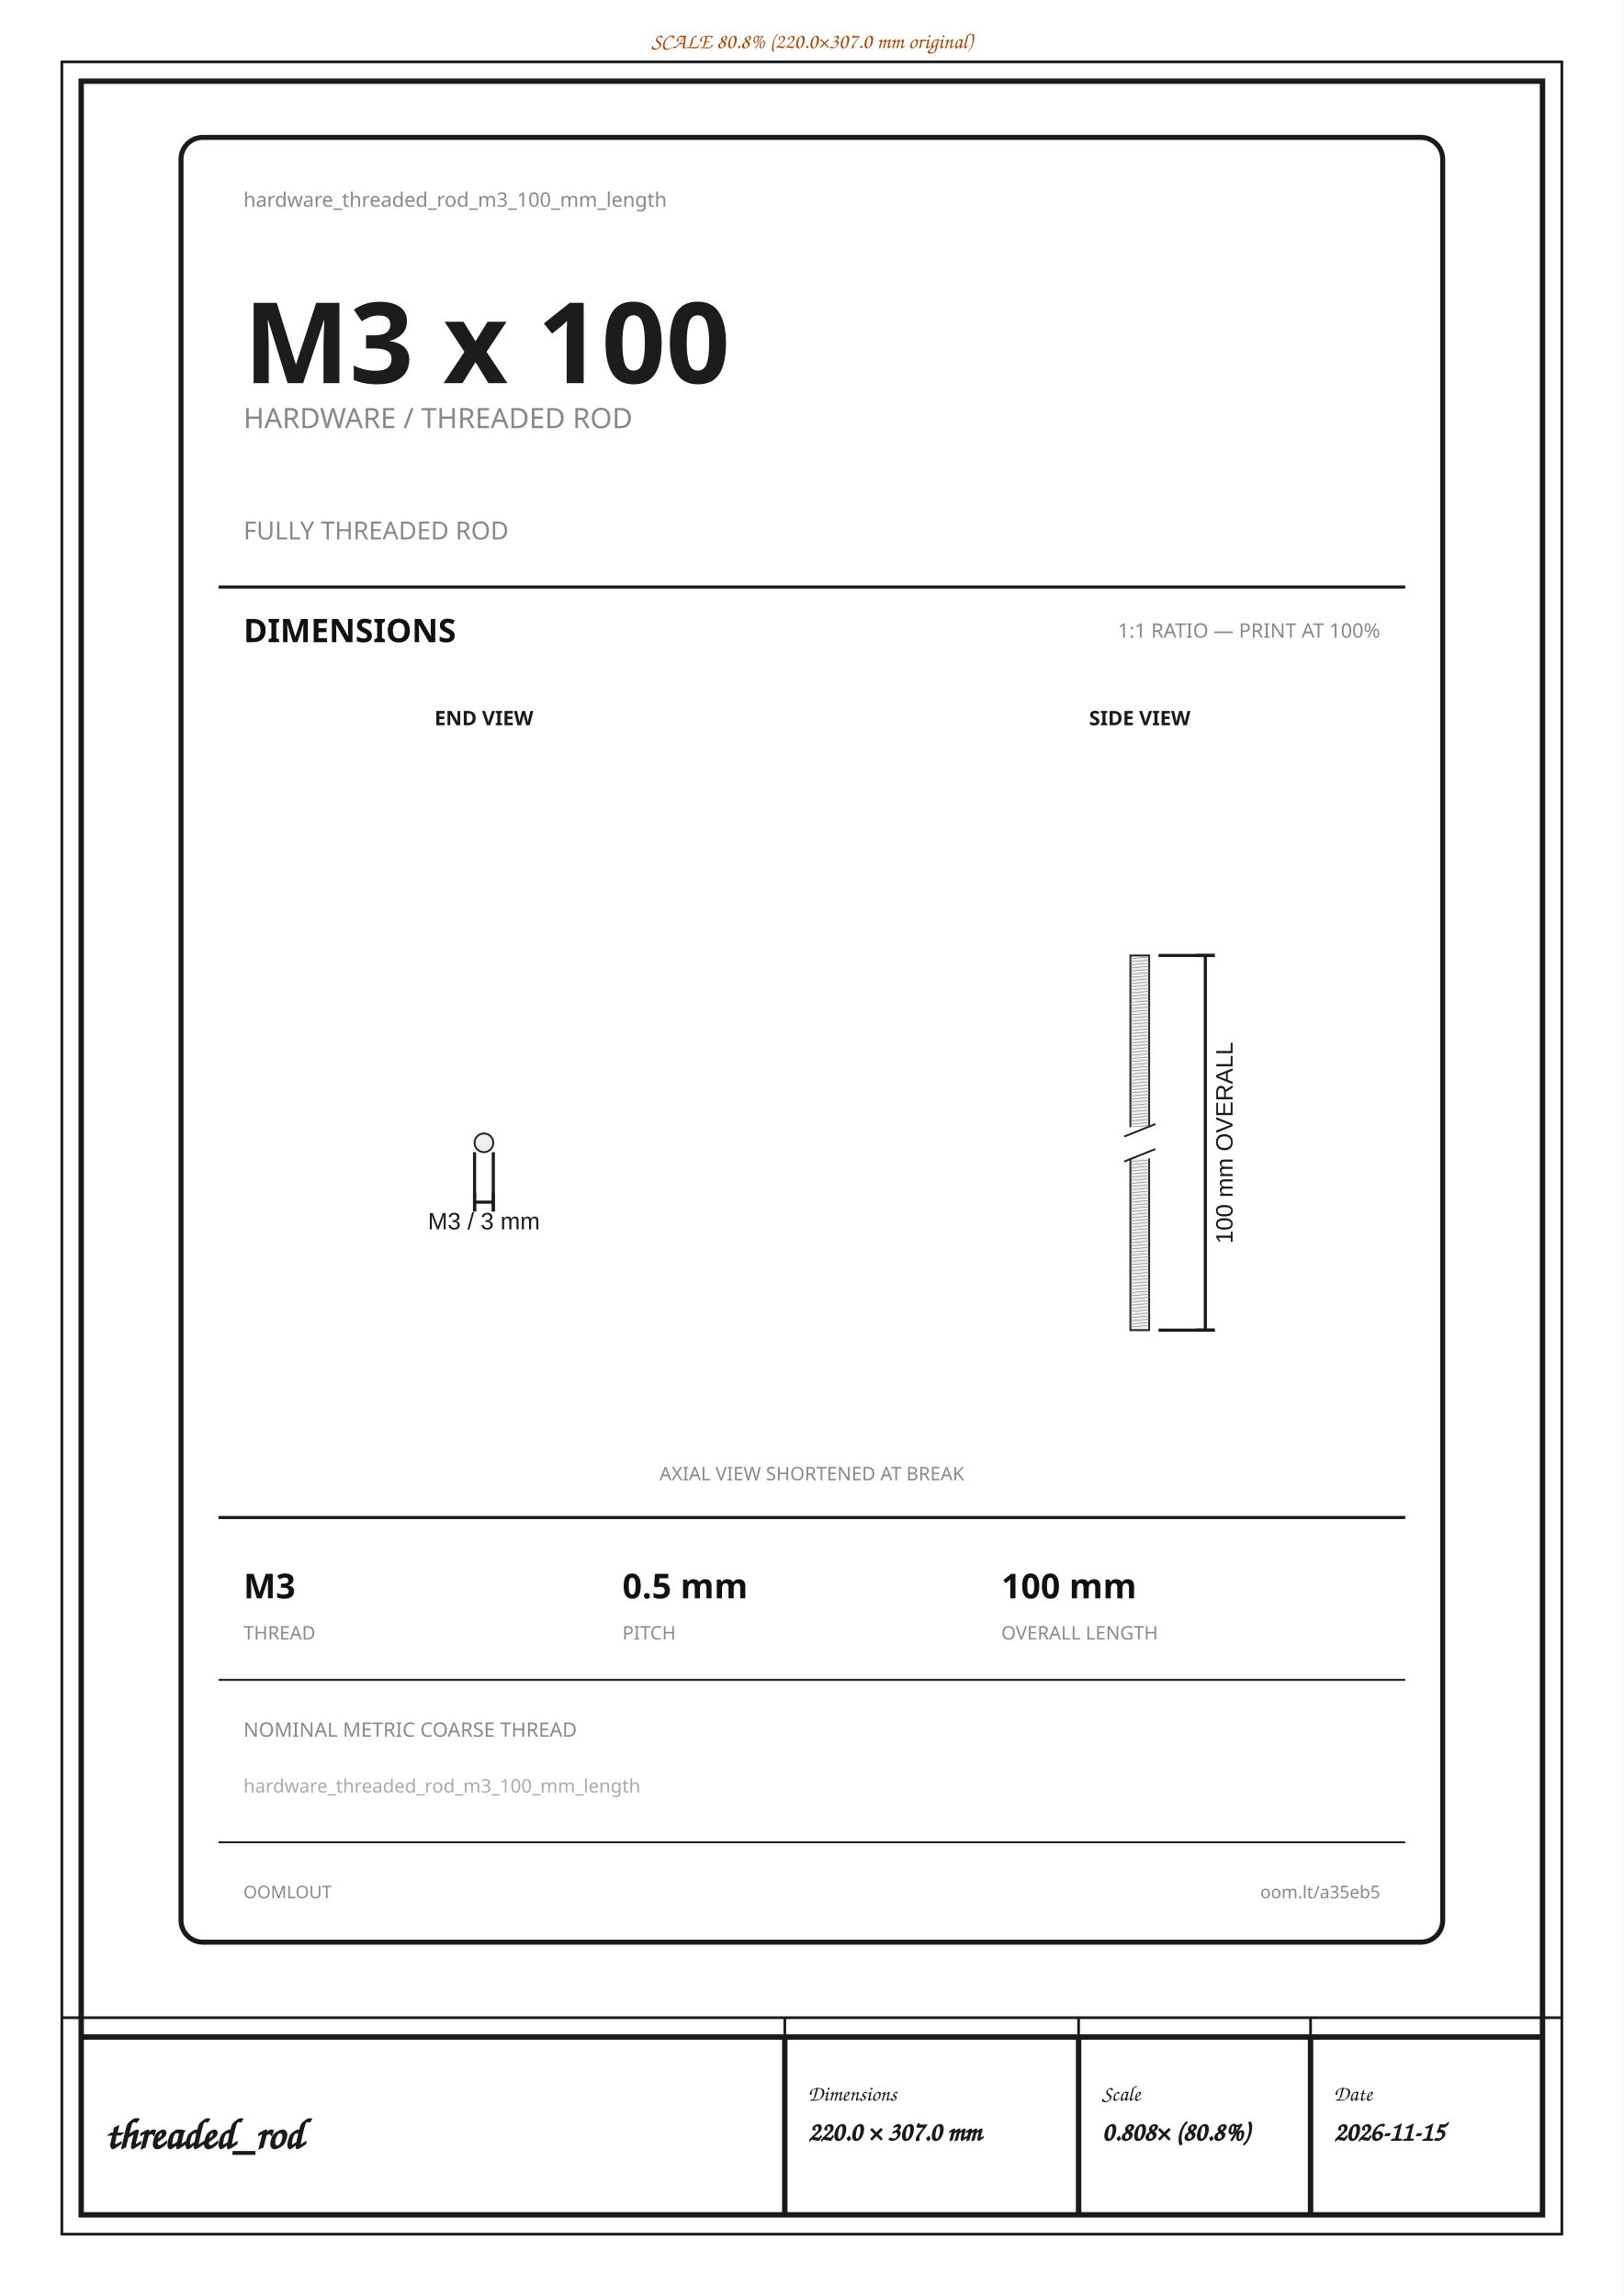
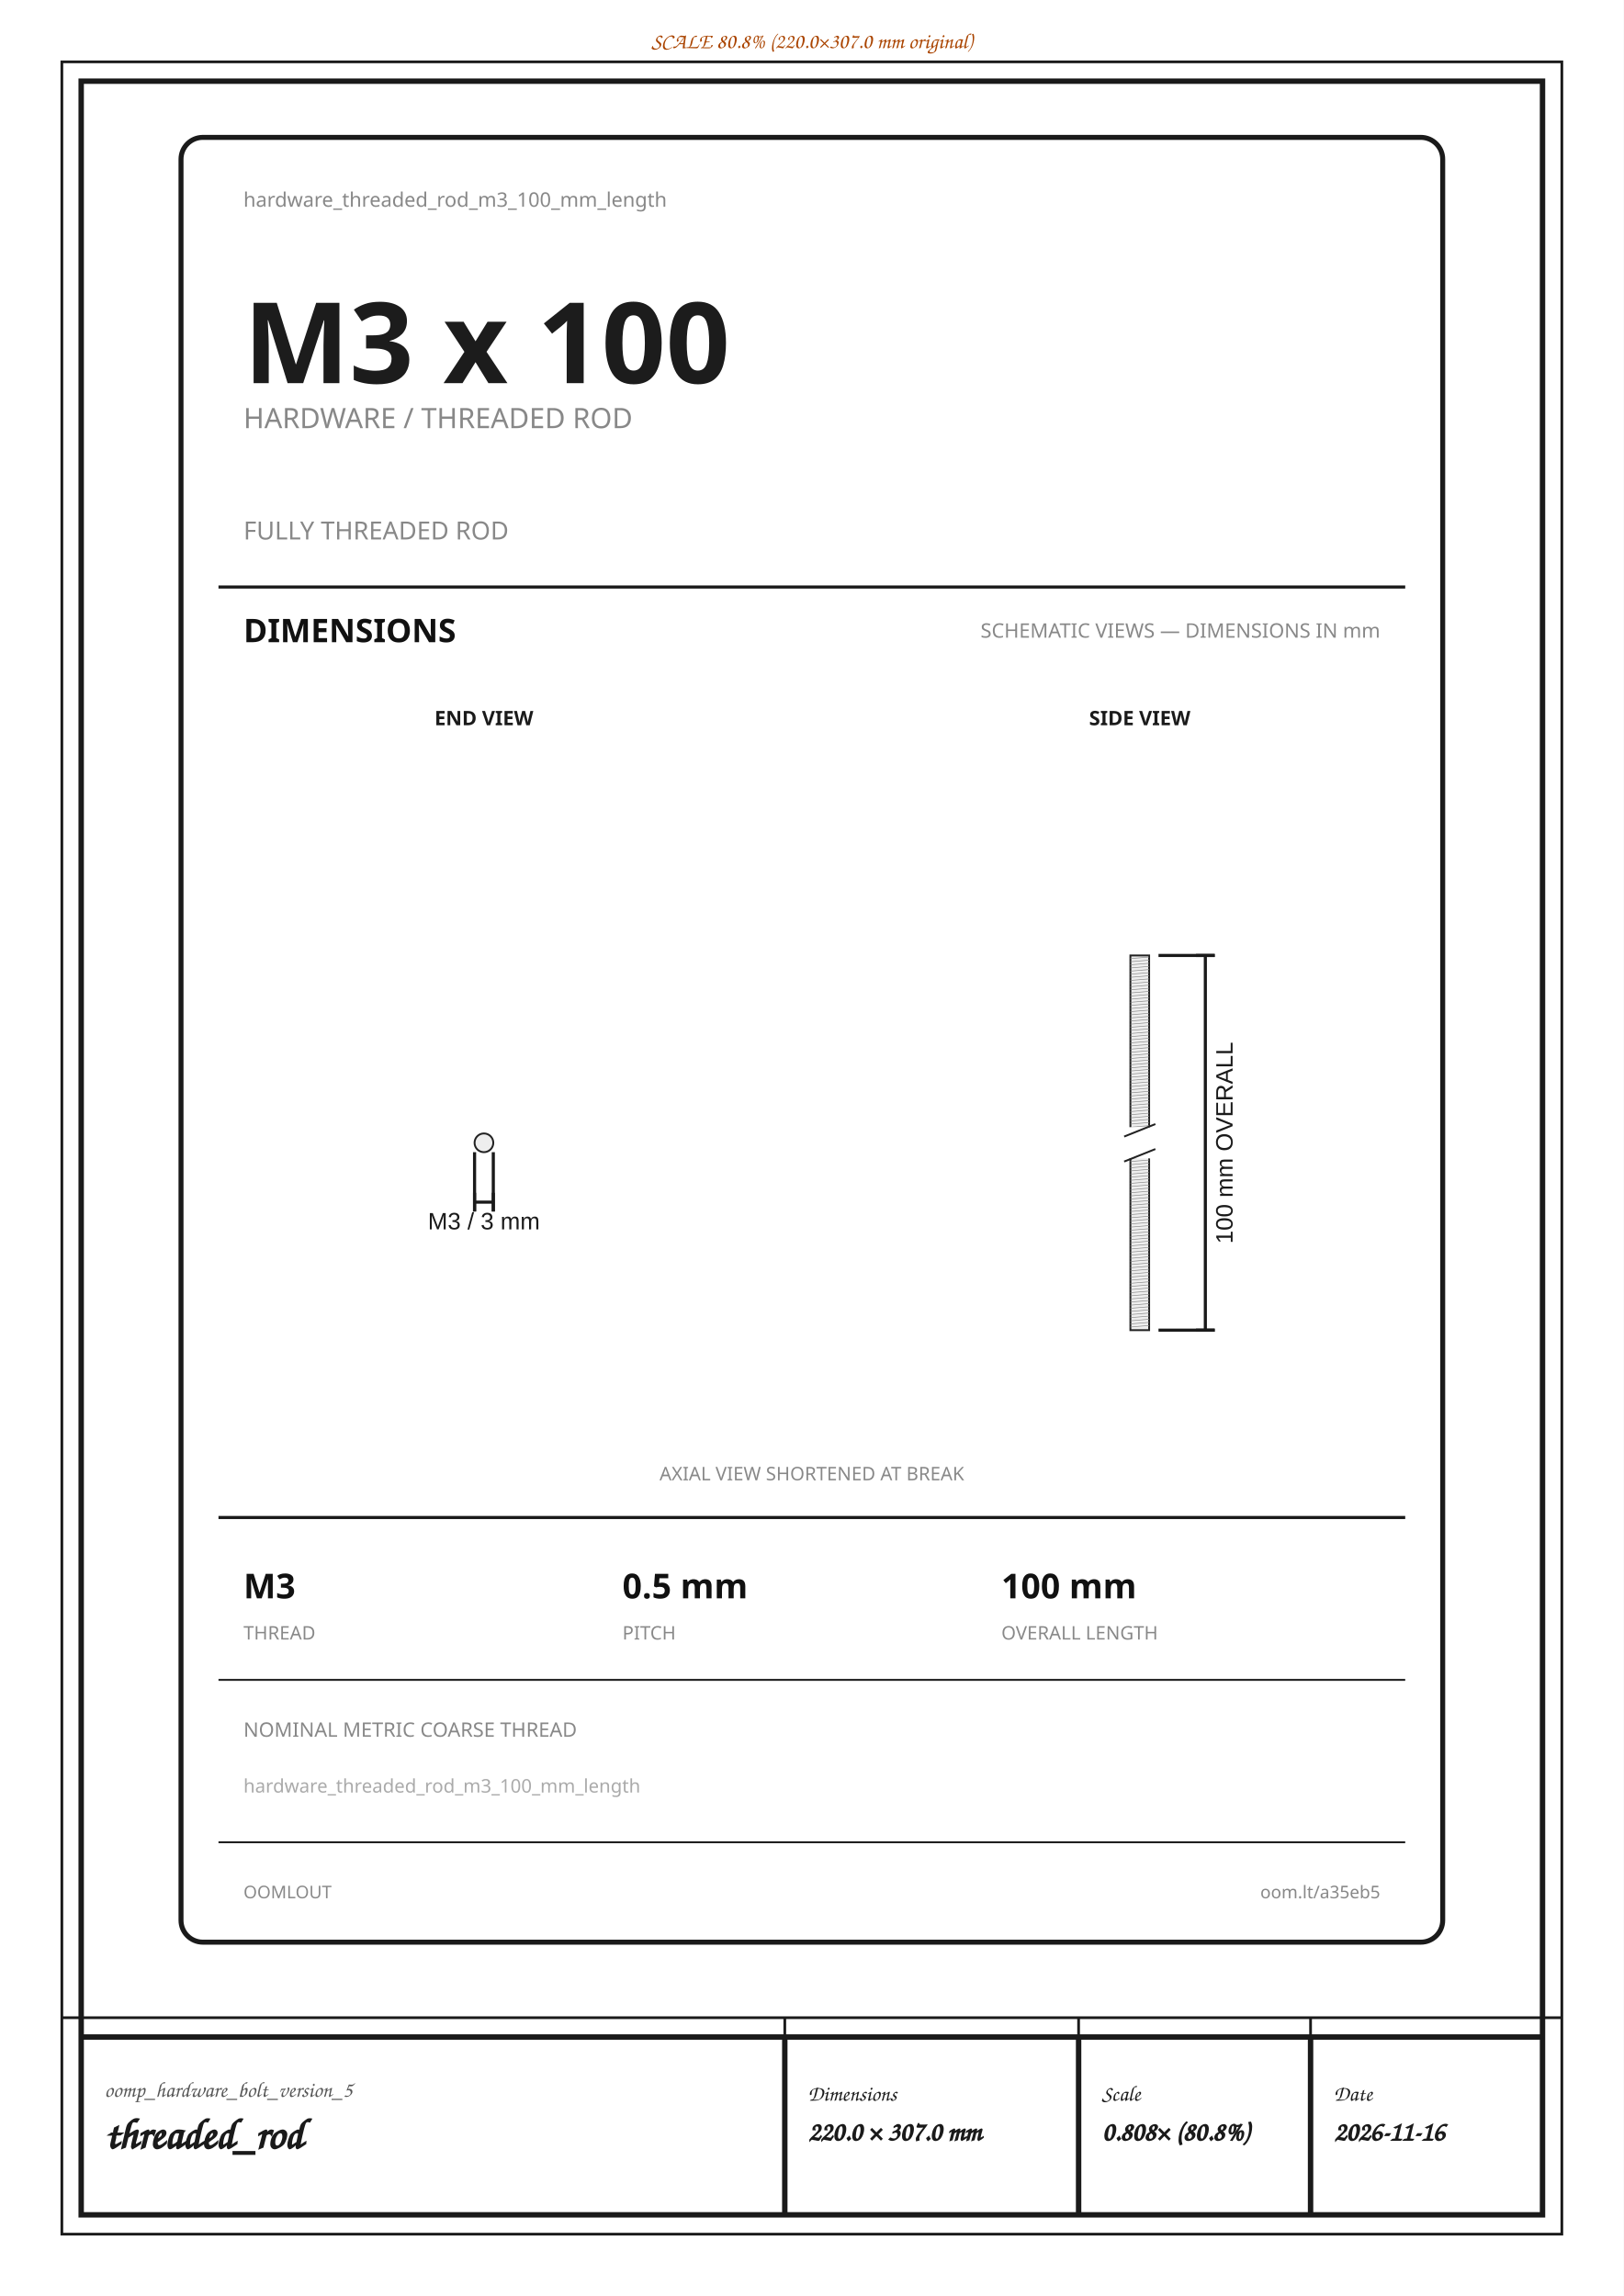
<svg xmlns="http://www.w3.org/2000/svg" width="210mm" height="297mm" viewBox="0 0 210 297">
  <rect x="0" y="0" width="210" height="297" fill="white" stroke="none" />
  <rect x="8" y="8" width="194" height="281" fill="none" stroke="#1A1A1A" stroke-width="0.35" />
  <rect x="10.5" y="10.5" width="189" height="276" fill="none" stroke="#1A1A1A" stroke-width="0.7" />
  <line x1="8" y1="261" x2="202" y2="261" stroke="#1A1A1A" stroke-width="0.35" />
  <line x1="10.5" y1="263.5" x2="199.5" y2="263.5" stroke="#1A1A1A" stroke-width="0.7" />
  <line x1="101.5" y1="261" x2="101.5" y2="286.5" stroke="#1A1A1A" stroke-width="0.35" />
  <line x1="101.5" y1="263.5" x2="101.5" y2="286.5" stroke="#1A1A1A" stroke-width="0.7" />
  <line x1="139.5" y1="261" x2="139.5" y2="286.5" stroke="#1A1A1A" stroke-width="0.35" />
  <line x1="139.5" y1="263.5" x2="139.5" y2="286.5" stroke="#1A1A1A" stroke-width="0.7" />
  <line x1="169.5" y1="261" x2="169.5" y2="286.5" stroke="#1A1A1A" stroke-width="0.35" />
  <line x1="169.5" y1="263.5" x2="169.5" y2="286.5" stroke="#1A1A1A" stroke-width="0.7" />
+   <text x="13.5" y="270.5" font-family="Swis721 Blk BT, comic sans ms" font-size="2.8" font-weight="normal" text-anchor="start" dominant-baseline="middle" fill="#555555" textLength="85" lengthAdjust="spacingAndGlyphs">oomp_hardware_bolt_version_5</text>
  <text x="13.5" y="276.5" font-family="Swis721 Blk BT, comic sans ms" font-size="5.5" font-weight="bold" text-anchor="start" dominant-baseline="middle" fill="#1A1A1A" textLength="85" lengthAdjust="spacingAndGlyphs">threaded_rod</text>
  <text x="104.5" y="271" font-family="Swis721 Blk BT, comic sans ms" font-size="2.8" font-weight="normal" text-anchor="start" dominant-baseline="middle" fill="#1A1A1A">Dimensions</text>
  <text x="104.5" y="276" font-family="Swis721 Blk BT, comic sans ms" font-size="3.5" font-weight="bold" text-anchor="start" dominant-baseline="middle" fill="#1A1A1A">220.0 × 307.0 mm</text>
  <text x="142.5" y="271" font-family="Swis721 Blk BT, comic sans ms" font-size="2.8" font-weight="normal" text-anchor="start" dominant-baseline="middle" fill="#1A1A1A">Scale</text>
  <text x="142.5" y="276" font-family="Swis721 Blk BT, comic sans ms" font-size="3.5" font-weight="bold" text-anchor="start" dominant-baseline="middle" fill="#1A1A1A">0.808× (80.8%)</text>
  <text x="172.5" y="271" font-family="Swis721 Blk BT, comic sans ms" font-size="2.8" font-weight="normal" text-anchor="start" dominant-baseline="middle" fill="#1A1A1A">Date</text>
-   <text x="172.5" y="276" font-family="Swis721 Blk BT, comic sans ms" font-size="3.5" font-weight="bold" text-anchor="start" dominant-baseline="middle" fill="#1A1A1A">2026-11-15</text>
+   <text x="172.5" y="276" font-family="Swis721 Blk BT, comic sans ms" font-size="3.5" font-weight="bold" text-anchor="start" dominant-baseline="middle" fill="#1A1A1A">2026-11-16</text>
  <text x="105" y="5.5" font-family="Swis721 Blk BT, comic sans ms" font-size="2.8" font-weight="normal" text-anchor="middle" dominant-baseline="middle" fill="#AA4400">SCALE 80.8%  (220.0×307.0 mm original)</text>
  <g transform="translate(16.1401,10.5) scale(0.807818)">
    <rect x="5" y="5" width="210" height="297" fill="#ffffff" stroke="none" />
    <rect x="9" y="9" width="202" height="289" rx="3.5" ry="3.5" fill="none" stroke="#1A1A1A" stroke-width="0.8" />
    <text x="19" y="19" font-family="sans-serif" font-size="3.2" text-anchor="start" dominant-baseline="middle" fill="#888888">hardware_threaded_rod_m3_100_mm_length</text>
    <text x="19" y="42" font-family="sans-serif" font-size="18" font-weight="bold" text-anchor="start" dominant-baseline="middle" fill="#1C1C1C">M3 x 100</text>
    <text x="19" y="54" font-family="sans-serif" font-size="4.5" text-anchor="start" dominant-baseline="middle" fill="#888888">HARDWARE / THREADED ROD</text>
    <text x="19" y="72" font-family="sans-serif" font-size="4" text-anchor="start" dominant-baseline="middle" fill="#888888">FULLY THREADED ROD</text>
    <line x1="15" y1="81" x2="205" y2="81" fill="#333333" stroke="#1A1A1A" stroke-width="0.5" />
    <text x="19" y="88" font-family="sans-serif" font-size="5.2" font-weight="bold" text-anchor="start" dominant-baseline="middle" fill="#111111">DIMENSIONS</text>
-     <text x="201" y="88" font-family="sans-serif" font-size="3.2" text-anchor="end" dominant-baseline="middle" fill="#888888">1:1 RATIO  —  PRINT AT 100%</text>
+     <text x="201" y="88" font-family="sans-serif" font-size="3.2" text-anchor="end" dominant-baseline="middle" fill="#888888">SCHEMATIC VIEWS — DIMENSIONS IN mm</text>
    <text x="57.5" y="102" font-family="sans-serif" font-size="3.2" font-weight="bold" text-anchor="middle" dominant-baseline="middle" fill="#1A1A1A">END VIEW</text>
    <text x="162.5" y="102" font-family="sans-serif" font-size="3.2" font-weight="bold" text-anchor="middle" dominant-baseline="middle" fill="#1A1A1A">SIDE VIEW</text>
    <circle cx="57.5" cy="170" r="1.5" fill="#eeeeee" stroke="#222222" stroke-width="0.3" />
    <rect x="161" y="140" width="3" height="60" fill="#eeeeee" stroke="#222222" stroke-width="0.3" />
    <line x1="161" y1="199.5" x2="164" y2="199.25" fill="#333333" stroke="#888888" stroke-width="0.1" />
    <line x1="161" y1="199" x2="164" y2="198.75" fill="#333333" stroke="#888888" stroke-width="0.1" />
    <line x1="161" y1="198.5" x2="164" y2="198.25" fill="#333333" stroke="#888888" stroke-width="0.1" />
    <line x1="161" y1="198" x2="164" y2="197.75" fill="#333333" stroke="#888888" stroke-width="0.1" />
    <line x1="161" y1="197.5" x2="164" y2="197.25" fill="#333333" stroke="#888888" stroke-width="0.1" />
    <line x1="161" y1="197" x2="164" y2="196.75" fill="#333333" stroke="#888888" stroke-width="0.1" />
    <line x1="161" y1="196.5" x2="164" y2="196.25" fill="#333333" stroke="#888888" stroke-width="0.1" />
    <line x1="161" y1="196" x2="164" y2="195.75" fill="#333333" stroke="#888888" stroke-width="0.1" />
    <line x1="161" y1="195.5" x2="164" y2="195.25" fill="#333333" stroke="#888888" stroke-width="0.1" />
    <line x1="161" y1="195" x2="164" y2="194.75" fill="#333333" stroke="#888888" stroke-width="0.1" />
    <line x1="161" y1="194.5" x2="164" y2="194.25" fill="#333333" stroke="#888888" stroke-width="0.1" />
    <line x1="161" y1="194" x2="164" y2="193.75" fill="#333333" stroke="#888888" stroke-width="0.1" />
    <line x1="161" y1="193.5" x2="164" y2="193.25" fill="#333333" stroke="#888888" stroke-width="0.1" />
    <line x1="161" y1="193" x2="164" y2="192.75" fill="#333333" stroke="#888888" stroke-width="0.1" />
    <line x1="161" y1="192.5" x2="164" y2="192.25" fill="#333333" stroke="#888888" stroke-width="0.1" />
    <line x1="161" y1="192" x2="164" y2="191.75" fill="#333333" stroke="#888888" stroke-width="0.1" />
    <line x1="161" y1="191.5" x2="164" y2="191.25" fill="#333333" stroke="#888888" stroke-width="0.1" />
    <line x1="161" y1="191" x2="164" y2="190.75" fill="#333333" stroke="#888888" stroke-width="0.1" />
    <line x1="161" y1="190.5" x2="164" y2="190.25" fill="#333333" stroke="#888888" stroke-width="0.1" />
    <line x1="161" y1="190" x2="164" y2="189.75" fill="#333333" stroke="#888888" stroke-width="0.1" />
    <line x1="161" y1="189.5" x2="164" y2="189.25" fill="#333333" stroke="#888888" stroke-width="0.1" />
    <line x1="161" y1="189" x2="164" y2="188.75" fill="#333333" stroke="#888888" stroke-width="0.1" />
    <line x1="161" y1="188.5" x2="164" y2="188.25" fill="#333333" stroke="#888888" stroke-width="0.1" />
    <line x1="161" y1="188" x2="164" y2="187.75" fill="#333333" stroke="#888888" stroke-width="0.1" />
    <line x1="161" y1="187.5" x2="164" y2="187.25" fill="#333333" stroke="#888888" stroke-width="0.1" />
    <line x1="161" y1="187" x2="164" y2="186.75" fill="#333333" stroke="#888888" stroke-width="0.1" />
    <line x1="161" y1="186.5" x2="164" y2="186.25" fill="#333333" stroke="#888888" stroke-width="0.1" />
    <line x1="161" y1="186" x2="164" y2="185.75" fill="#333333" stroke="#888888" stroke-width="0.1" />
    <line x1="161" y1="185.5" x2="164" y2="185.25" fill="#333333" stroke="#888888" stroke-width="0.1" />
    <line x1="161" y1="185" x2="164" y2="184.75" fill="#333333" stroke="#888888" stroke-width="0.1" />
    <line x1="161" y1="184.5" x2="164" y2="184.25" fill="#333333" stroke="#888888" stroke-width="0.1" />
    <line x1="161" y1="184" x2="164" y2="183.75" fill="#333333" stroke="#888888" stroke-width="0.1" />
    <line x1="161" y1="183.5" x2="164" y2="183.25" fill="#333333" stroke="#888888" stroke-width="0.1" />
    <line x1="161" y1="183" x2="164" y2="182.75" fill="#333333" stroke="#888888" stroke-width="0.1" />
    <line x1="161" y1="182.5" x2="164" y2="182.25" fill="#333333" stroke="#888888" stroke-width="0.1" />
    <line x1="161" y1="182" x2="164" y2="181.75" fill="#333333" stroke="#888888" stroke-width="0.1" />
    <line x1="161" y1="181.5" x2="164" y2="181.25" fill="#333333" stroke="#888888" stroke-width="0.1" />
    <line x1="161" y1="181" x2="164" y2="180.75" fill="#333333" stroke="#888888" stroke-width="0.1" />
    <line x1="161" y1="180.5" x2="164" y2="180.25" fill="#333333" stroke="#888888" stroke-width="0.1" />
    <line x1="161" y1="180" x2="164" y2="179.75" fill="#333333" stroke="#888888" stroke-width="0.1" />
    <line x1="161" y1="179.5" x2="164" y2="179.25" fill="#333333" stroke="#888888" stroke-width="0.1" />
    <line x1="161" y1="179" x2="164" y2="178.75" fill="#333333" stroke="#888888" stroke-width="0.1" />
    <line x1="161" y1="178.5" x2="164" y2="178.25" fill="#333333" stroke="#888888" stroke-width="0.1" />
    <line x1="161" y1="178" x2="164" y2="177.75" fill="#333333" stroke="#888888" stroke-width="0.1" />
    <line x1="161" y1="177.5" x2="164" y2="177.25" fill="#333333" stroke="#888888" stroke-width="0.1" />
    <line x1="161" y1="177" x2="164" y2="176.75" fill="#333333" stroke="#888888" stroke-width="0.1" />
    <line x1="161" y1="176.5" x2="164" y2="176.25" fill="#333333" stroke="#888888" stroke-width="0.1" />
    <line x1="161" y1="176" x2="164" y2="175.75" fill="#333333" stroke="#888888" stroke-width="0.1" />
    <line x1="161" y1="175.5" x2="164" y2="175.25" fill="#333333" stroke="#888888" stroke-width="0.1" />
    <line x1="161" y1="175" x2="164" y2="174.75" fill="#333333" stroke="#888888" stroke-width="0.1" />
    <line x1="161" y1="174.5" x2="164" y2="174.25" fill="#333333" stroke="#888888" stroke-width="0.1" />
    <line x1="161" y1="174" x2="164" y2="173.75" fill="#333333" stroke="#888888" stroke-width="0.1" />
    <line x1="161" y1="173.5" x2="164" y2="173.25" fill="#333333" stroke="#888888" stroke-width="0.1" />
    <line x1="161" y1="173" x2="164" y2="172.75" fill="#333333" stroke="#888888" stroke-width="0.1" />
    <line x1="161" y1="172.5" x2="164" y2="172.25" fill="#333333" stroke="#888888" stroke-width="0.1" />
    <line x1="161" y1="172" x2="164" y2="171.75" fill="#333333" stroke="#888888" stroke-width="0.1" />
    <line x1="161" y1="171.5" x2="164" y2="171.25" fill="#333333" stroke="#888888" stroke-width="0.1" />
    <line x1="161" y1="171" x2="164" y2="170.75" fill="#333333" stroke="#888888" stroke-width="0.1" />
    <line x1="161" y1="170.5" x2="164" y2="170.25" fill="#333333" stroke="#888888" stroke-width="0.1" />
    <line x1="161" y1="170" x2="164" y2="169.75" fill="#333333" stroke="#888888" stroke-width="0.1" />
    <line x1="161" y1="169.5" x2="164" y2="169.25" fill="#333333" stroke="#888888" stroke-width="0.1" />
    <line x1="161" y1="169" x2="164" y2="168.75" fill="#333333" stroke="#888888" stroke-width="0.1" />
    <line x1="161" y1="168.5" x2="164" y2="168.25" fill="#333333" stroke="#888888" stroke-width="0.1" />
    <line x1="161" y1="168" x2="164" y2="167.75" fill="#333333" stroke="#888888" stroke-width="0.1" />
    <line x1="161" y1="167.5" x2="164" y2="167.25" fill="#333333" stroke="#888888" stroke-width="0.1" />
    <line x1="161" y1="167" x2="164" y2="166.75" fill="#333333" stroke="#888888" stroke-width="0.1" />
    <line x1="161" y1="166.5" x2="164" y2="166.25" fill="#333333" stroke="#888888" stroke-width="0.1" />
    <line x1="161" y1="166" x2="164" y2="165.75" fill="#333333" stroke="#888888" stroke-width="0.1" />
    <line x1="161" y1="165.5" x2="164" y2="165.25" fill="#333333" stroke="#888888" stroke-width="0.1" />
    <line x1="161" y1="165" x2="164" y2="164.75" fill="#333333" stroke="#888888" stroke-width="0.1" />
    <line x1="161" y1="164.5" x2="164" y2="164.25" fill="#333333" stroke="#888888" stroke-width="0.1" />
    <line x1="161" y1="164" x2="164" y2="163.75" fill="#333333" stroke="#888888" stroke-width="0.1" />
    <line x1="161" y1="163.5" x2="164" y2="163.25" fill="#333333" stroke="#888888" stroke-width="0.1" />
    <line x1="161" y1="163" x2="164" y2="162.75" fill="#333333" stroke="#888888" stroke-width="0.1" />
    <line x1="161" y1="162.5" x2="164" y2="162.25" fill="#333333" stroke="#888888" stroke-width="0.1" />
    <line x1="161" y1="162" x2="164" y2="161.75" fill="#333333" stroke="#888888" stroke-width="0.1" />
    <line x1="161" y1="161.5" x2="164" y2="161.25" fill="#333333" stroke="#888888" stroke-width="0.1" />
    <line x1="161" y1="161" x2="164" y2="160.75" fill="#333333" stroke="#888888" stroke-width="0.1" />
    <line x1="161" y1="160.5" x2="164" y2="160.25" fill="#333333" stroke="#888888" stroke-width="0.1" />
    <line x1="161" y1="160" x2="164" y2="159.75" fill="#333333" stroke="#888888" stroke-width="0.1" />
    <line x1="161" y1="159.5" x2="164" y2="159.25" fill="#333333" stroke="#888888" stroke-width="0.1" />
    <line x1="161" y1="159" x2="164" y2="158.75" fill="#333333" stroke="#888888" stroke-width="0.1" />
    <line x1="161" y1="158.5" x2="164" y2="158.25" fill="#333333" stroke="#888888" stroke-width="0.1" />
    <line x1="161" y1="158" x2="164" y2="157.75" fill="#333333" stroke="#888888" stroke-width="0.1" />
    <line x1="161" y1="157.5" x2="164" y2="157.25" fill="#333333" stroke="#888888" stroke-width="0.1" />
    <line x1="161" y1="157" x2="164" y2="156.75" fill="#333333" stroke="#888888" stroke-width="0.1" />
    <line x1="161" y1="156.5" x2="164" y2="156.25" fill="#333333" stroke="#888888" stroke-width="0.1" />
    <line x1="161" y1="156" x2="164" y2="155.75" fill="#333333" stroke="#888888" stroke-width="0.1" />
    <line x1="161" y1="155.5" x2="164" y2="155.25" fill="#333333" stroke="#888888" stroke-width="0.1" />
    <line x1="161" y1="155" x2="164" y2="154.75" fill="#333333" stroke="#888888" stroke-width="0.1" />
    <line x1="161" y1="154.5" x2="164" y2="154.25" fill="#333333" stroke="#888888" stroke-width="0.1" />
    <line x1="161" y1="154" x2="164" y2="153.75" fill="#333333" stroke="#888888" stroke-width="0.1" />
    <line x1="161" y1="153.5" x2="164" y2="153.25" fill="#333333" stroke="#888888" stroke-width="0.1" />
    <line x1="161" y1="153" x2="164" y2="152.75" fill="#333333" stroke="#888888" stroke-width="0.1" />
    <line x1="161" y1="152.5" x2="164" y2="152.25" fill="#333333" stroke="#888888" stroke-width="0.1" />
    <line x1="161" y1="152" x2="164" y2="151.75" fill="#333333" stroke="#888888" stroke-width="0.1" />
    <line x1="161" y1="151.5" x2="164" y2="151.25" fill="#333333" stroke="#888888" stroke-width="0.1" />
    <line x1="161" y1="151" x2="164" y2="150.75" fill="#333333" stroke="#888888" stroke-width="0.1" />
    <line x1="161" y1="150.5" x2="164" y2="150.25" fill="#333333" stroke="#888888" stroke-width="0.1" />
    <line x1="161" y1="150" x2="164" y2="149.75" fill="#333333" stroke="#888888" stroke-width="0.1" />
    <line x1="161" y1="149.5" x2="164" y2="149.25" fill="#333333" stroke="#888888" stroke-width="0.1" />
    <line x1="161" y1="149" x2="164" y2="148.75" fill="#333333" stroke="#888888" stroke-width="0.1" />
    <line x1="161" y1="148.5" x2="164" y2="148.25" fill="#333333" stroke="#888888" stroke-width="0.1" />
    <line x1="161" y1="148" x2="164" y2="147.75" fill="#333333" stroke="#888888" stroke-width="0.1" />
    <line x1="161" y1="147.5" x2="164" y2="147.25" fill="#333333" stroke="#888888" stroke-width="0.1" />
    <line x1="161" y1="147" x2="164" y2="146.75" fill="#333333" stroke="#888888" stroke-width="0.1" />
    <line x1="161" y1="146.5" x2="164" y2="146.25" fill="#333333" stroke="#888888" stroke-width="0.1" />
    <line x1="161" y1="146" x2="164" y2="145.75" fill="#333333" stroke="#888888" stroke-width="0.1" />
    <line x1="161" y1="145.5" x2="164" y2="145.25" fill="#333333" stroke="#888888" stroke-width="0.1" />
    <line x1="161" y1="145" x2="164" y2="144.75" fill="#333333" stroke="#888888" stroke-width="0.1" />
    <line x1="161" y1="144.5" x2="164" y2="144.25" fill="#333333" stroke="#888888" stroke-width="0.1" />
    <line x1="161" y1="144" x2="164" y2="143.75" fill="#333333" stroke="#888888" stroke-width="0.1" />
    <line x1="161" y1="143.5" x2="164" y2="143.25" fill="#333333" stroke="#888888" stroke-width="0.1" />
    <line x1="161" y1="143" x2="164" y2="142.75" fill="#333333" stroke="#888888" stroke-width="0.1" />
    <line x1="161" y1="142.5" x2="164" y2="142.25" fill="#333333" stroke="#888888" stroke-width="0.1" />
    <line x1="161" y1="142" x2="164" y2="141.75" fill="#333333" stroke="#888888" stroke-width="0.1" />
    <line x1="161" y1="141.5" x2="164" y2="141.25" fill="#333333" stroke="#888888" stroke-width="0.1" />
    <line x1="161" y1="141" x2="164" y2="140.75" fill="#333333" stroke="#888888" stroke-width="0.1" />
    <line x1="161" y1="140.5" x2="164" y2="140.25" fill="#333333" stroke="#888888" stroke-width="0.1" />
    <rect x="160" y="167.5" width="5" height="5" fill="white" stroke="none" />
    <line x1="160" y1="173" x2="165" y2="171" fill="#333333" stroke="#222222" stroke-width="0.3" />
    <line x1="160" y1="169" x2="165" y2="167" fill="#333333" stroke="#222222" stroke-width="0.3" />
    <text x="110" y="223" font-family="sans-serif" font-size="3" text-anchor="middle" dominant-baseline="middle" fill="#888888">AXIAL VIEW SHORTENED AT BREAK</text>
    <line x1="56" y1="171.5" x2="56" y2="181" fill="#1A1A1A" stroke="#1A1A1A" stroke-width="0.5" />
    <line x1="59" y1="171.5" x2="59" y2="181" fill="#1A1A1A" stroke="#1A1A1A" stroke-width="0.5" />
    <line x1="56" y1="179.5" x2="59" y2="179.5" fill="#1A1A1A" stroke="#1A1A1A" stroke-width="0.5" />
    <line x1="56" y1="181" x2="56" y2="178" fill="#1A1A1A" stroke="#1A1A1A" stroke-width="0.5" />
    <line x1="59" y1="181" x2="59" y2="178" fill="#1A1A1A" stroke="#1A1A1A" stroke-width="0.5" />
    <text x="57.5" y="182.78" font-family="Arial, Helvetica, sans-serif" font-size="3.8" text-anchor="middle" dominant-baseline="middle" fill="#1A1A1A">M3 / 3 mm</text>
    <line x1="165.5" y1="200" x2="174.5" y2="200" fill="#1A1A1A" stroke="#1A1A1A" stroke-width="0.5" />
    <line x1="165.5" y1="140" x2="174.5" y2="140" fill="#1A1A1A" stroke="#1A1A1A" stroke-width="0.5" />
    <line x1="173" y1="200" x2="173" y2="140" fill="#1A1A1A" stroke="#1A1A1A" stroke-width="0.5" />
    <line x1="171.5" y1="200" x2="174.5" y2="200" fill="#1A1A1A" stroke="#1A1A1A" stroke-width="0.5" />
    <line x1="171.5" y1="140" x2="174.5" y2="140" fill="#1A1A1A" stroke="#1A1A1A" stroke-width="0.5" />
    <text x="176.28" y="170" font-family="Arial, Helvetica, sans-serif" font-size="3.8" text-anchor="middle" dominant-baseline="middle" fill="#1A1A1A" transform="rotate(-90.000,176.28,170)">100 mm OVERALL</text>
    <line x1="15" y1="230" x2="205" y2="230" fill="#333333" stroke="#1A1A1A" stroke-width="0.5" />
    <text x="19" y="241" font-family="sans-serif" font-size="5.5" font-weight="bold" text-anchor="start" dominant-baseline="middle" fill="#111111">M3</text>
    <text x="19" y="248.5" font-family="sans-serif" font-size="3" text-anchor="start" dominant-baseline="middle" fill="#888888">THREAD</text>
    <text x="79.667" y="241" font-family="sans-serif" font-size="5.5" font-weight="bold" text-anchor="start" dominant-baseline="middle" fill="#111111">0.5 mm</text>
    <text x="79.667" y="248.5" font-family="sans-serif" font-size="3" text-anchor="start" dominant-baseline="middle" fill="#888888">PITCH</text>
    <text x="140.333" y="241" font-family="sans-serif" font-size="5.5" font-weight="bold" text-anchor="start" dominant-baseline="middle" fill="#111111">100 mm</text>
    <text x="140.333" y="248.5" font-family="sans-serif" font-size="3" text-anchor="start" dominant-baseline="middle" fill="#888888">OVERALL LENGTH</text>
    <line x1="15" y1="256" x2="205" y2="256" fill="#333333" stroke="#1A1A1A" stroke-width="0.3" />
    <text x="19" y="264" font-family="sans-serif" font-size="3.2" text-anchor="start" dominant-baseline="middle" fill="#888888">NOMINAL METRIC COARSE THREAD</text>
    <text x="19" y="273" font-family="sans-serif" font-size="3" text-anchor="start" dominant-baseline="middle" fill="#aaaaaa">hardware_threaded_rod_m3_100_mm_length</text>
    <line x1="15" y1="282" x2="205" y2="282" fill="#333333" stroke="#1A1A1A" stroke-width="0.3" />
    <text x="19" y="290" font-family="sans-serif" font-size="2.8" text-anchor="start" dominant-baseline="middle" fill="#888888">OOMLOUT</text>
    <text x="201" y="290" font-family="sans-serif" font-size="2.8" text-anchor="end" dominant-baseline="middle" fill="#888888">oom.lt/a35eb5</text>
  </g>
</svg>
